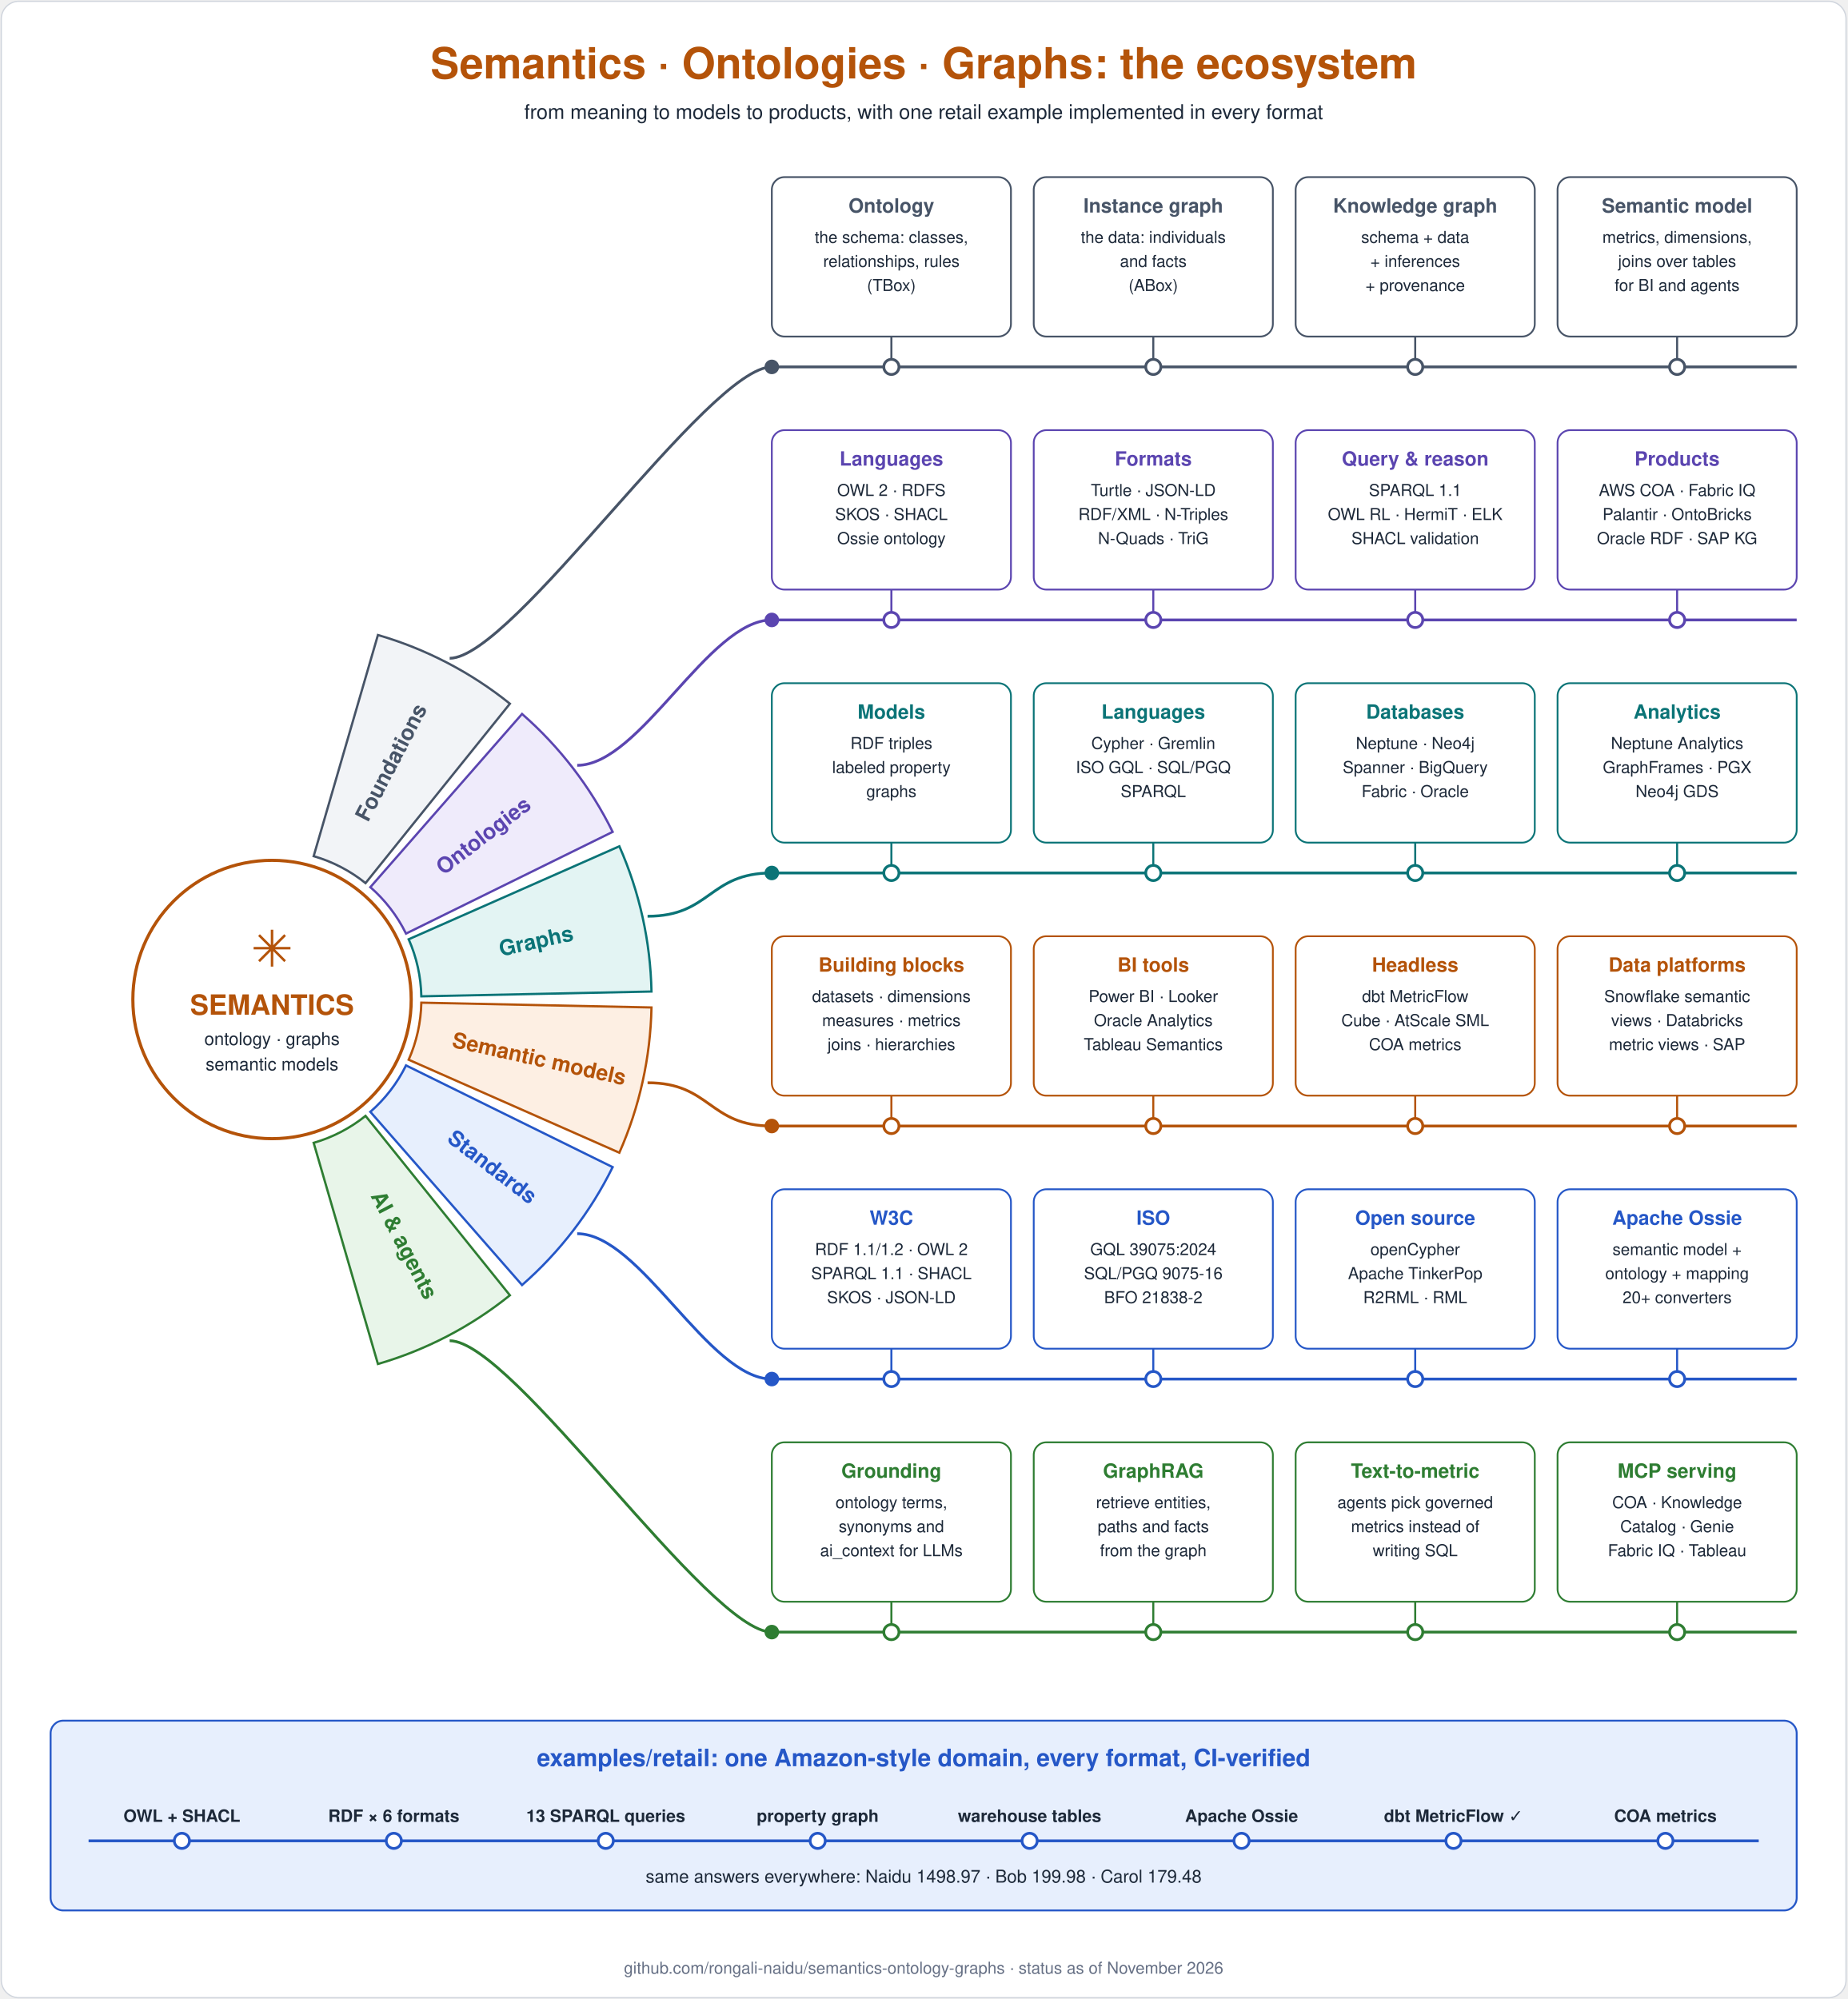
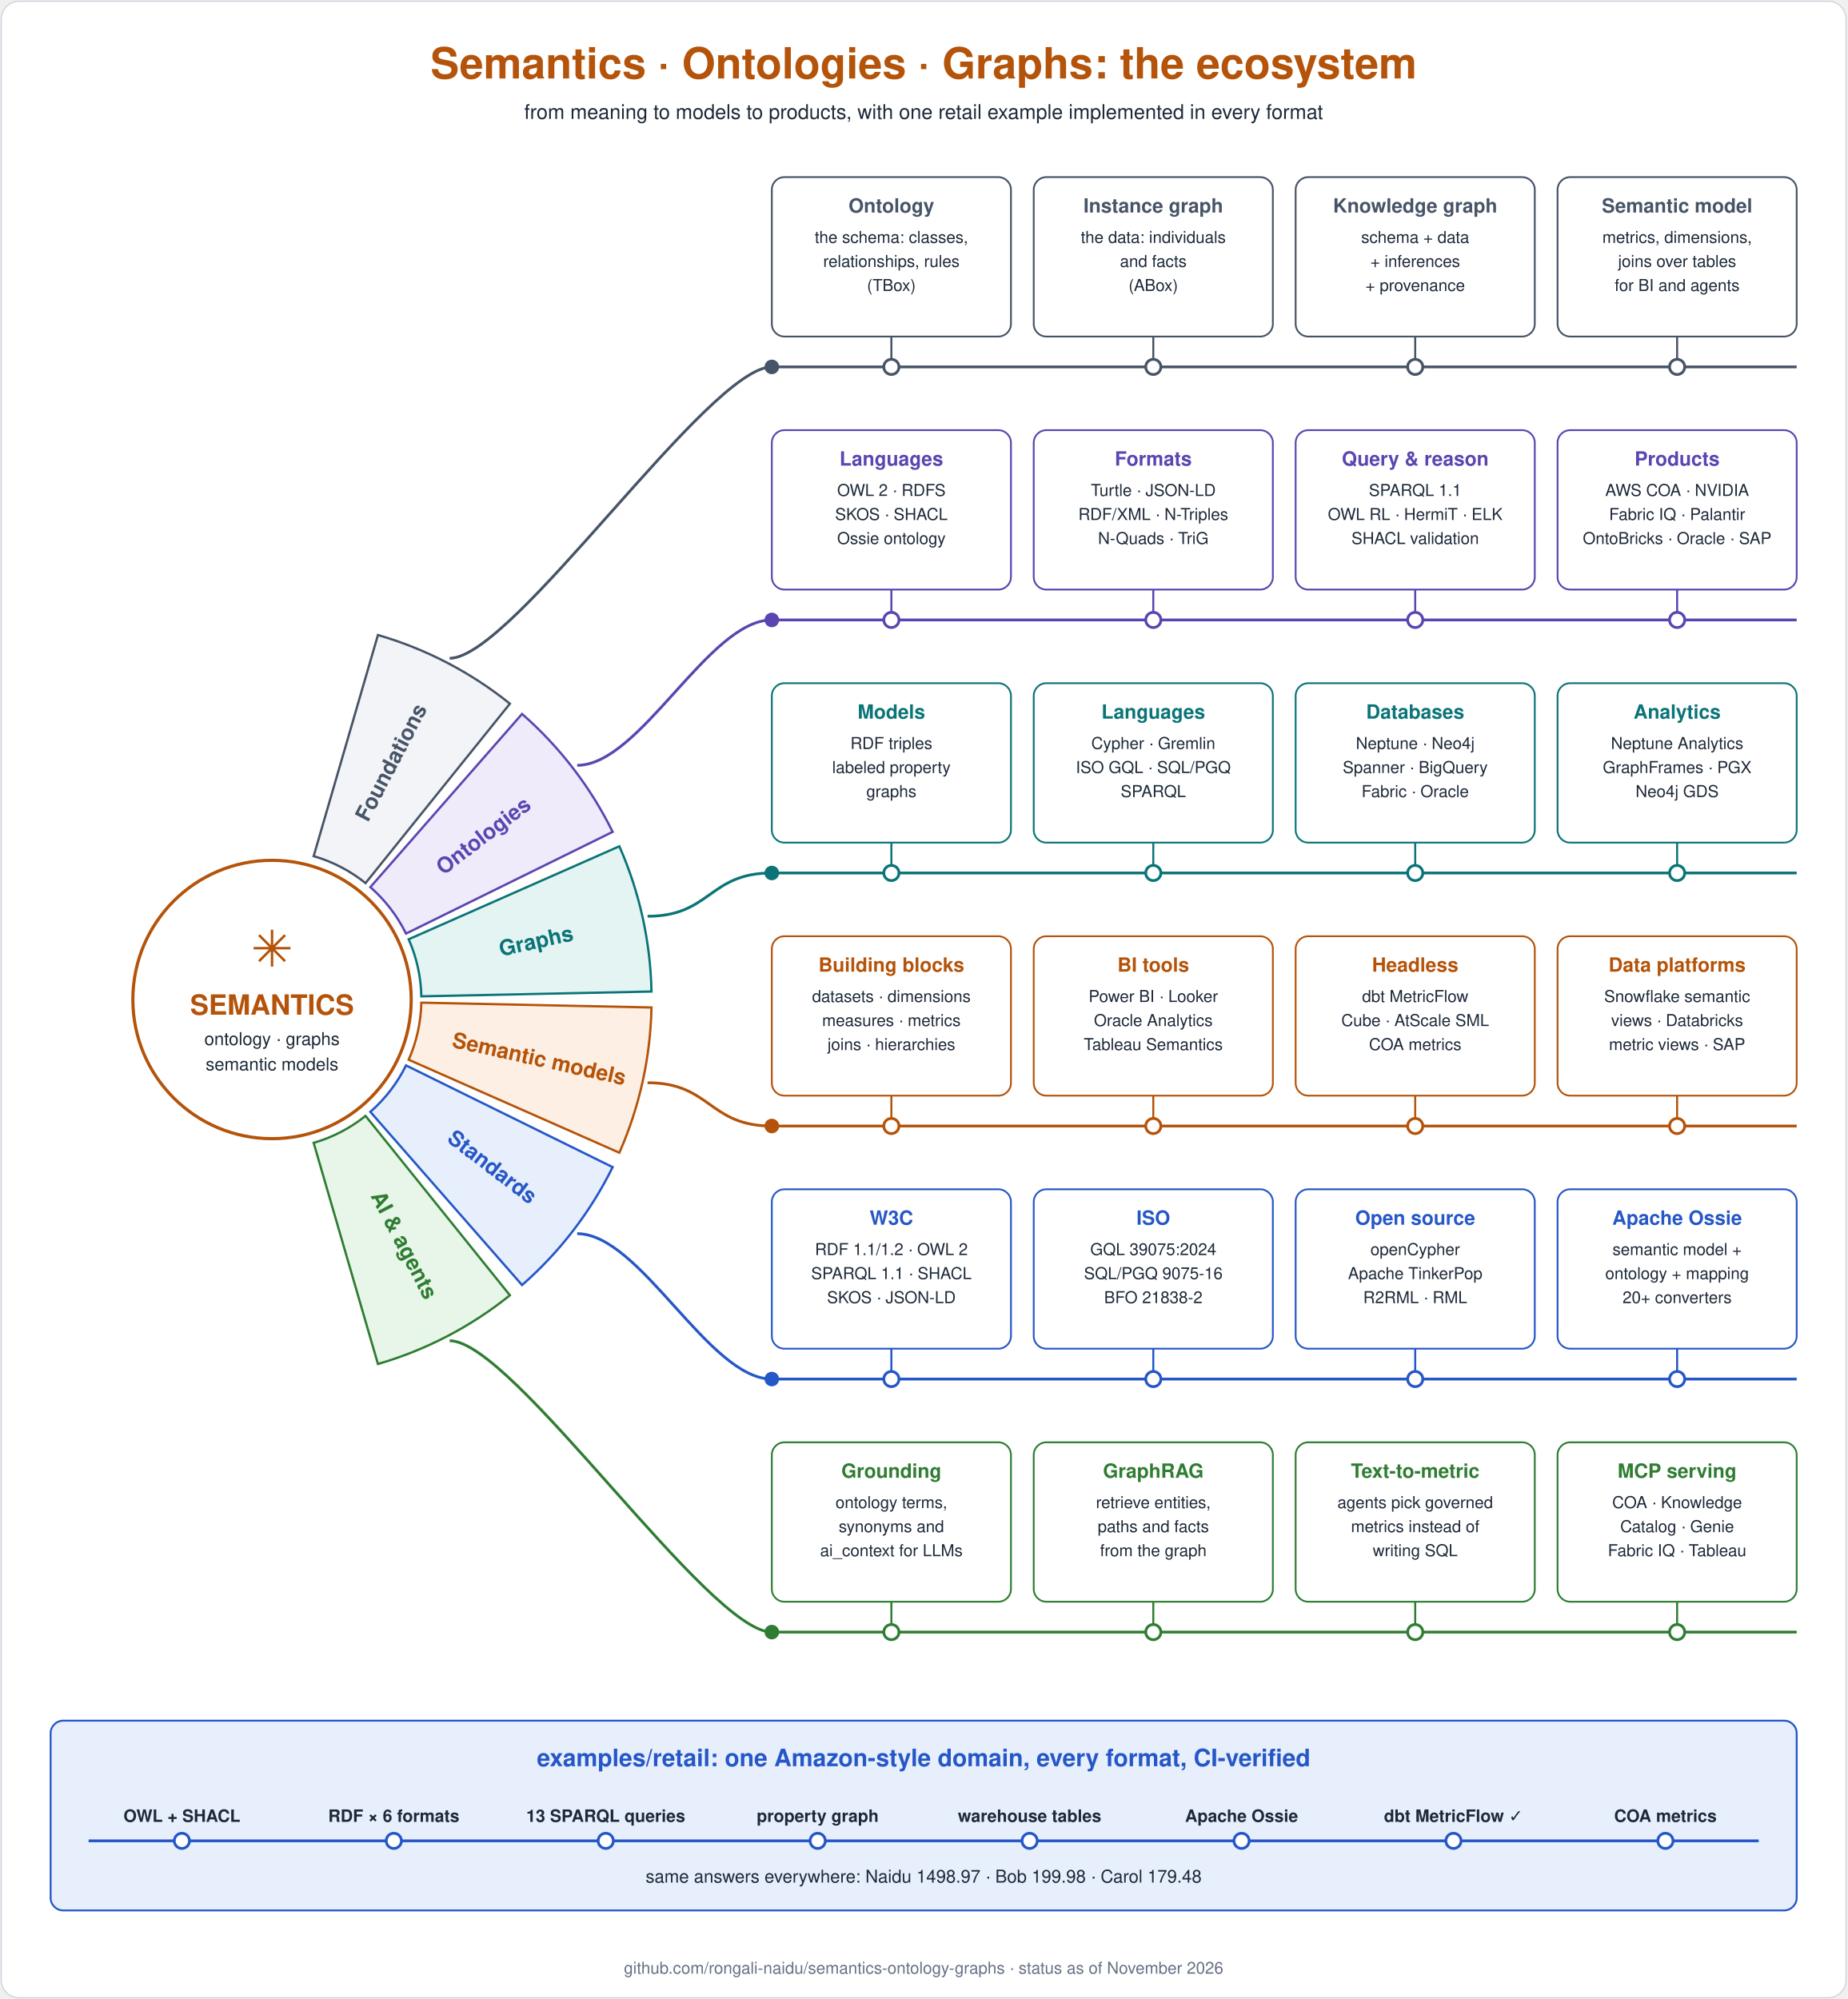
<svg xmlns="http://www.w3.org/2000/svg" width="1460" height="1580" viewBox="0 0 1460 1580" role="img" aria-label="The semantics, ontology and graphs ecosystem">
  <defs>
    <marker id="arrow" viewBox="0 0 10 10" refX="9" refY="5" markerWidth="7" markerHeight="7" orient="auto-start-reverse">
      <path d="M0,0 L10,5 L0,10 z" fill="#667085" />
    </marker>
    <marker id="arrow-start" viewBox="0 0 10 10" refX="1" refY="5" markerWidth="7" markerHeight="7" orient="auto">
      <path d="M10,0 L0,5 L10,10 z" fill="#667085" />
    </marker>
  </defs>
  <rect x="1" y="1" width="1458" height="1578" rx="14" fill="#ffffff" stroke="#D0D5DD" stroke-width="1" />
  <text x="730.0" y="62" font-family="Segoe UI, Helvetica, Arial, sans-serif" font-size="34" font-weight="700" text-anchor="middle" fill="#B45309">Semantics · Ontologies · Graphs: the ecosystem</text>
  <text x="730.0" y="94" font-family="Segoe UI, Helvetica, Arial, sans-serif" font-size="16" font-weight="normal" text-anchor="middle" fill="#1D2939">from meaning to models to products, with one retail example implemented in every format</text>
  <path d="M 247.9 676.7 L 298.7 501.9 A 300 300 0 0 1 403.0 556.2 L 288.9 698.0 A 118 118 0 0 0 247.9 676.7 Z" fill="#F2F4F7" stroke="#475467" stroke-width="1.8" />
  <text x="314.276" y="605.293" font-family="Segoe UI, Helvetica, Arial, sans-serif" font-size="17" font-weight="700" text-anchor="middle" fill="#475467" transform="rotate(-62.5 314.276 605.2927)">Foundations</text>
  <path d="M 355.4 520.3 C 405.4 520.3, 560 290, 610 290" fill="none" stroke="#475467" stroke-width="2.2" />
  <line x1="610" y1="290" x2="1420" y2="290" stroke="#475467" stroke-width="2.2" />
  <rect x="610.0" y="140" width="189.0" height="126" rx="10" fill="#ffffff" stroke="#475467" stroke-width="1.4" />
  <text x="704.5" y="168" font-family="Segoe UI, Helvetica, Arial, sans-serif" font-size="15.5" font-weight="700" text-anchor="middle" fill="#475467">Ontology</text>
  <text x="704.5" y="192" font-family="Segoe UI, Helvetica, Arial, sans-serif" font-size="13" font-weight="normal" text-anchor="middle" fill="#1D2939">the schema: classes,</text>
  <text x="704.5" y="211" font-family="Segoe UI, Helvetica, Arial, sans-serif" font-size="13" font-weight="normal" text-anchor="middle" fill="#1D2939">relationships, rules</text>
  <text x="704.5" y="230" font-family="Segoe UI, Helvetica, Arial, sans-serif" font-size="13" font-weight="normal" text-anchor="middle" fill="#1D2939">(TBox)</text>
  <line x1="704.5" y1="266" x2="704.5" y2="285" stroke="#475467" stroke-width="1.6" />
  <circle cx="704.5" cy="290" r="6" fill="#ffffff" stroke="#475467" stroke-width="2.2" />
  <rect x="817.0" y="140" width="189.0" height="126" rx="10" fill="#ffffff" stroke="#475467" stroke-width="1.4" />
  <text x="911.5" y="168" font-family="Segoe UI, Helvetica, Arial, sans-serif" font-size="15.5" font-weight="700" text-anchor="middle" fill="#475467">Instance graph</text>
  <text x="911.5" y="192" font-family="Segoe UI, Helvetica, Arial, sans-serif" font-size="13" font-weight="normal" text-anchor="middle" fill="#1D2939">the data: individuals</text>
  <text x="911.5" y="211" font-family="Segoe UI, Helvetica, Arial, sans-serif" font-size="13" font-weight="normal" text-anchor="middle" fill="#1D2939">and facts</text>
  <text x="911.5" y="230" font-family="Segoe UI, Helvetica, Arial, sans-serif" font-size="13" font-weight="normal" text-anchor="middle" fill="#1D2939">(ABox)</text>
  <line x1="911.5" y1="266" x2="911.5" y2="285" stroke="#475467" stroke-width="1.6" />
  <circle cx="911.5" cy="290" r="6" fill="#ffffff" stroke="#475467" stroke-width="2.2" />
  <rect x="1024.0" y="140" width="189.0" height="126" rx="10" fill="#ffffff" stroke="#475467" stroke-width="1.4" />
  <text x="1118.5" y="168" font-family="Segoe UI, Helvetica, Arial, sans-serif" font-size="15.5" font-weight="700" text-anchor="middle" fill="#475467">Knowledge graph</text>
  <text x="1118.5" y="192" font-family="Segoe UI, Helvetica, Arial, sans-serif" font-size="13" font-weight="normal" text-anchor="middle" fill="#1D2939">schema + data</text>
  <text x="1118.5" y="211" font-family="Segoe UI, Helvetica, Arial, sans-serif" font-size="13" font-weight="normal" text-anchor="middle" fill="#1D2939">+ inferences</text>
  <text x="1118.5" y="230" font-family="Segoe UI, Helvetica, Arial, sans-serif" font-size="13" font-weight="normal" text-anchor="middle" fill="#1D2939">+ provenance</text>
  <line x1="1118.5" y1="266" x2="1118.5" y2="285" stroke="#475467" stroke-width="1.6" />
  <circle cx="1118.5" cy="290" r="6" fill="#ffffff" stroke="#475467" stroke-width="2.2" />
  <rect x="1231.0" y="140" width="189.0" height="126" rx="10" fill="#ffffff" stroke="#475467" stroke-width="1.4" />
  <text x="1325.5" y="168" font-family="Segoe UI, Helvetica, Arial, sans-serif" font-size="15.5" font-weight="700" text-anchor="middle" fill="#475467">Semantic model</text>
  <text x="1325.5" y="192" font-family="Segoe UI, Helvetica, Arial, sans-serif" font-size="13" font-weight="normal" text-anchor="middle" fill="#1D2939">metrics, dimensions,</text>
  <text x="1325.5" y="211" font-family="Segoe UI, Helvetica, Arial, sans-serif" font-size="13" font-weight="normal" text-anchor="middle" fill="#1D2939">joins over tables</text>
  <text x="1325.5" y="230" font-family="Segoe UI, Helvetica, Arial, sans-serif" font-size="13" font-weight="normal" text-anchor="middle" fill="#1D2939">for BI and agents</text>
  <line x1="1325.5" y1="266" x2="1325.5" y2="285" stroke="#475467" stroke-width="1.6" />
  <circle cx="1325.5" cy="290" r="6" fill="#ffffff" stroke="#475467" stroke-width="2.2" />
  <circle cx="610" cy="290" r="5" fill="#475467" stroke="#475467" stroke-width="1.5" />
  <path d="M 292.7 701.2 L 412.6 564.3 A 300 300 0 0 1 484.2 657.5 L 320.9 737.9 A 118 118 0 0 0 292.7 701.2 Z" fill="#EFEBFB" stroke="#5B45B0" stroke-width="1.8" />
  <text x="385.571" y="665.116" font-family="Segoe UI, Helvetica, Arial, sans-serif" font-size="17" font-weight="700" text-anchor="middle" fill="#5B45B0" transform="rotate(-37.5 385.571 665.1163)">Ontologies</text>
  <path d="M 456.2 604.9 C 506.2 604.9, 560 490, 610 490" fill="none" stroke="#5B45B0" stroke-width="2.2" />
  <line x1="610" y1="490" x2="1420" y2="490" stroke="#5B45B0" stroke-width="2.2" />
  <rect x="610.0" y="340" width="189.0" height="126" rx="10" fill="#ffffff" stroke="#5B45B0" stroke-width="1.4" />
  <text x="704.5" y="368" font-family="Segoe UI, Helvetica, Arial, sans-serif" font-size="15.5" font-weight="700" text-anchor="middle" fill="#5B45B0">Languages</text>
  <text x="704.5" y="392" font-family="Segoe UI, Helvetica, Arial, sans-serif" font-size="13" font-weight="normal" text-anchor="middle" fill="#1D2939">OWL 2 · RDFS</text>
  <text x="704.5" y="411" font-family="Segoe UI, Helvetica, Arial, sans-serif" font-size="13" font-weight="normal" text-anchor="middle" fill="#1D2939">SKOS · SHACL</text>
  <text x="704.5" y="430" font-family="Segoe UI, Helvetica, Arial, sans-serif" font-size="13" font-weight="normal" text-anchor="middle" fill="#1D2939">Ossie ontology</text>
  <line x1="704.5" y1="466" x2="704.5" y2="485" stroke="#5B45B0" stroke-width="1.6" />
  <circle cx="704.5" cy="490" r="6" fill="#ffffff" stroke="#5B45B0" stroke-width="2.2" />
  <rect x="817.0" y="340" width="189.0" height="126" rx="10" fill="#ffffff" stroke="#5B45B0" stroke-width="1.4" />
  <text x="911.5" y="368" font-family="Segoe UI, Helvetica, Arial, sans-serif" font-size="15.5" font-weight="700" text-anchor="middle" fill="#5B45B0">Formats</text>
  <text x="911.5" y="392" font-family="Segoe UI, Helvetica, Arial, sans-serif" font-size="13" font-weight="normal" text-anchor="middle" fill="#1D2939">Turtle · JSON-LD</text>
  <text x="911.5" y="411" font-family="Segoe UI, Helvetica, Arial, sans-serif" font-size="13" font-weight="normal" text-anchor="middle" fill="#1D2939">RDF/XML · N-Triples</text>
  <text x="911.5" y="430" font-family="Segoe UI, Helvetica, Arial, sans-serif" font-size="13" font-weight="normal" text-anchor="middle" fill="#1D2939">N-Quads · TriG</text>
  <line x1="911.5" y1="466" x2="911.5" y2="485" stroke="#5B45B0" stroke-width="1.6" />
  <circle cx="911.5" cy="490" r="6" fill="#ffffff" stroke="#5B45B0" stroke-width="2.2" />
  <rect x="1024.0" y="340" width="189.0" height="126" rx="10" fill="#ffffff" stroke="#5B45B0" stroke-width="1.4" />
  <text x="1118.5" y="368" font-family="Segoe UI, Helvetica, Arial, sans-serif" font-size="15.5" font-weight="700" text-anchor="middle" fill="#5B45B0">Query &amp; reason</text>
  <text x="1118.5" y="392" font-family="Segoe UI, Helvetica, Arial, sans-serif" font-size="13" font-weight="normal" text-anchor="middle" fill="#1D2939">SPARQL 1.1</text>
  <text x="1118.5" y="411" font-family="Segoe UI, Helvetica, Arial, sans-serif" font-size="13" font-weight="normal" text-anchor="middle" fill="#1D2939">OWL RL · HermiT · ELK</text>
  <text x="1118.5" y="430" font-family="Segoe UI, Helvetica, Arial, sans-serif" font-size="13" font-weight="normal" text-anchor="middle" fill="#1D2939">SHACL validation</text>
  <line x1="1118.5" y1="466" x2="1118.5" y2="485" stroke="#5B45B0" stroke-width="1.6" />
  <circle cx="1118.5" cy="490" r="6" fill="#ffffff" stroke="#5B45B0" stroke-width="2.2" />
  <rect x="1231.0" y="340" width="189.0" height="126" rx="10" fill="#ffffff" stroke="#5B45B0" stroke-width="1.4" />
  <text x="1325.5" y="368" font-family="Segoe UI, Helvetica, Arial, sans-serif" font-size="15.5" font-weight="700" text-anchor="middle" fill="#5B45B0">Products</text>
-   <text x="1325.5" y="392" font-family="Segoe UI, Helvetica, Arial, sans-serif" font-size="13" font-weight="normal" text-anchor="middle" fill="#1D2939">AWS COA · Fabric IQ</text>
-   <text x="1325.5" y="411" font-family="Segoe UI, Helvetica, Arial, sans-serif" font-size="13" font-weight="normal" text-anchor="middle" fill="#1D2939">Palantir · OntoBricks</text>
-   <text x="1325.5" y="430" font-family="Segoe UI, Helvetica, Arial, sans-serif" font-size="13" font-weight="normal" text-anchor="middle" fill="#1D2939">Oracle RDF · SAP KG</text>
+   <text x="1325.5" y="392" font-family="Segoe UI, Helvetica, Arial, sans-serif" font-size="13" font-weight="normal" text-anchor="middle" fill="#1D2939">AWS COA · NVIDIA</text>
+   <text x="1325.5" y="411" font-family="Segoe UI, Helvetica, Arial, sans-serif" font-size="13" font-weight="normal" text-anchor="middle" fill="#1D2939">Fabric IQ · Palantir</text>
+   <text x="1325.5" y="430" font-family="Segoe UI, Helvetica, Arial, sans-serif" font-size="13" font-weight="normal" text-anchor="middle" fill="#1D2939">OntoBricks · Oracle · SAP</text>
  <line x1="1325.5" y1="466" x2="1325.5" y2="485" stroke="#5B45B0" stroke-width="1.6" />
  <circle cx="1325.5" cy="490" r="6" fill="#ffffff" stroke="#5B45B0" stroke-width="2.2" />
  <circle cx="610" cy="490" r="5" fill="#5B45B0" stroke="#5B45B0" stroke-width="1.5" />
  <path d="M 323.0 742.4 L 489.5 668.9 A 300 300 0 0 1 514.9 783.7 L 333.0 787.5 A 118 118 0 0 0 323.0 742.4 Z" fill="#E3F4F3" stroke="#0B7477" stroke-width="1.8" />
  <text x="424.904" y="749.465" font-family="Segoe UI, Helvetica, Arial, sans-serif" font-size="17" font-weight="700" text-anchor="middle" fill="#0B7477" transform="rotate(-12.5 424.9036 749.4655)">Graphs</text>
  <path d="M 511.8 724.2 C 561.8 724.2, 560 690, 610 690" fill="none" stroke="#0B7477" stroke-width="2.2" />
  <line x1="610" y1="690" x2="1420" y2="690" stroke="#0B7477" stroke-width="2.2" />
  <rect x="610.0" y="540" width="189.0" height="126" rx="10" fill="#ffffff" stroke="#0B7477" stroke-width="1.4" />
  <text x="704.5" y="568" font-family="Segoe UI, Helvetica, Arial, sans-serif" font-size="15.5" font-weight="700" text-anchor="middle" fill="#0B7477">Models</text>
  <text x="704.5" y="592" font-family="Segoe UI, Helvetica, Arial, sans-serif" font-size="13" font-weight="normal" text-anchor="middle" fill="#1D2939">RDF triples</text>
  <text x="704.5" y="611" font-family="Segoe UI, Helvetica, Arial, sans-serif" font-size="13" font-weight="normal" text-anchor="middle" fill="#1D2939">labeled property</text>
  <text x="704.5" y="630" font-family="Segoe UI, Helvetica, Arial, sans-serif" font-size="13" font-weight="normal" text-anchor="middle" fill="#1D2939">graphs</text>
  <line x1="704.5" y1="666" x2="704.5" y2="685" stroke="#0B7477" stroke-width="1.6" />
  <circle cx="704.5" cy="690" r="6" fill="#ffffff" stroke="#0B7477" stroke-width="2.2" />
  <rect x="817.0" y="540" width="189.0" height="126" rx="10" fill="#ffffff" stroke="#0B7477" stroke-width="1.4" />
  <text x="911.5" y="568" font-family="Segoe UI, Helvetica, Arial, sans-serif" font-size="15.5" font-weight="700" text-anchor="middle" fill="#0B7477">Languages</text>
  <text x="911.5" y="592" font-family="Segoe UI, Helvetica, Arial, sans-serif" font-size="13" font-weight="normal" text-anchor="middle" fill="#1D2939">Cypher · Gremlin</text>
  <text x="911.5" y="611" font-family="Segoe UI, Helvetica, Arial, sans-serif" font-size="13" font-weight="normal" text-anchor="middle" fill="#1D2939">ISO GQL · SQL/PGQ</text>
  <text x="911.5" y="630" font-family="Segoe UI, Helvetica, Arial, sans-serif" font-size="13" font-weight="normal" text-anchor="middle" fill="#1D2939">SPARQL</text>
  <line x1="911.5" y1="666" x2="911.5" y2="685" stroke="#0B7477" stroke-width="1.6" />
  <circle cx="911.5" cy="690" r="6" fill="#ffffff" stroke="#0B7477" stroke-width="2.2" />
  <rect x="1024.0" y="540" width="189.0" height="126" rx="10" fill="#ffffff" stroke="#0B7477" stroke-width="1.4" />
  <text x="1118.5" y="568" font-family="Segoe UI, Helvetica, Arial, sans-serif" font-size="15.5" font-weight="700" text-anchor="middle" fill="#0B7477">Databases</text>
  <text x="1118.5" y="592" font-family="Segoe UI, Helvetica, Arial, sans-serif" font-size="13" font-weight="normal" text-anchor="middle" fill="#1D2939">Neptune · Neo4j</text>
  <text x="1118.5" y="611" font-family="Segoe UI, Helvetica, Arial, sans-serif" font-size="13" font-weight="normal" text-anchor="middle" fill="#1D2939">Spanner · BigQuery</text>
  <text x="1118.5" y="630" font-family="Segoe UI, Helvetica, Arial, sans-serif" font-size="13" font-weight="normal" text-anchor="middle" fill="#1D2939">Fabric · Oracle</text>
  <line x1="1118.5" y1="666" x2="1118.5" y2="685" stroke="#0B7477" stroke-width="1.6" />
  <circle cx="1118.5" cy="690" r="6" fill="#ffffff" stroke="#0B7477" stroke-width="2.2" />
  <rect x="1231.0" y="540" width="189.0" height="126" rx="10" fill="#ffffff" stroke="#0B7477" stroke-width="1.4" />
  <text x="1325.5" y="568" font-family="Segoe UI, Helvetica, Arial, sans-serif" font-size="15.5" font-weight="700" text-anchor="middle" fill="#0B7477">Analytics</text>
  <text x="1325.5" y="592" font-family="Segoe UI, Helvetica, Arial, sans-serif" font-size="13" font-weight="normal" text-anchor="middle" fill="#1D2939">Neptune Analytics</text>
  <text x="1325.5" y="611" font-family="Segoe UI, Helvetica, Arial, sans-serif" font-size="13" font-weight="normal" text-anchor="middle" fill="#1D2939">GraphFrames · PGX</text>
  <text x="1325.5" y="630" font-family="Segoe UI, Helvetica, Arial, sans-serif" font-size="13" font-weight="normal" text-anchor="middle" fill="#1D2939">Neo4j GDS</text>
  <line x1="1325.5" y1="666" x2="1325.5" y2="685" stroke="#0B7477" stroke-width="1.6" />
  <circle cx="1325.5" cy="690" r="6" fill="#ffffff" stroke="#0B7477" stroke-width="2.2" />
  <circle cx="610" cy="690" r="5" fill="#0B7477" stroke="#0B7477" stroke-width="1.5" />
  <path d="M 333.0 792.5 L 514.9 796.3 A 300 300 0 0 1 489.5 911.1 L 323.0 837.6 A 118 118 0 0 0 333.0 792.5 Z" fill="#FDEFE3" stroke="#B45309" stroke-width="1.8" />
  <text x="424.904" y="842.535" font-family="Segoe UI, Helvetica, Arial, sans-serif" font-size="17" font-weight="700" text-anchor="middle" fill="#B45309" transform="rotate(12.5 424.9036 842.5345)">Semantic models</text>
  <path d="M 511.8 855.8 C 561.8 855.8, 560 890, 610 890" fill="none" stroke="#B45309" stroke-width="2.2" />
  <line x1="610" y1="890" x2="1420" y2="890" stroke="#B45309" stroke-width="2.2" />
  <rect x="610.0" y="740" width="189.0" height="126" rx="10" fill="#ffffff" stroke="#B45309" stroke-width="1.4" />
  <text x="704.5" y="768" font-family="Segoe UI, Helvetica, Arial, sans-serif" font-size="15.5" font-weight="700" text-anchor="middle" fill="#B45309">Building blocks</text>
  <text x="704.5" y="792" font-family="Segoe UI, Helvetica, Arial, sans-serif" font-size="13" font-weight="normal" text-anchor="middle" fill="#1D2939">datasets · dimensions</text>
  <text x="704.5" y="811" font-family="Segoe UI, Helvetica, Arial, sans-serif" font-size="13" font-weight="normal" text-anchor="middle" fill="#1D2939">measures · metrics</text>
  <text x="704.5" y="830" font-family="Segoe UI, Helvetica, Arial, sans-serif" font-size="13" font-weight="normal" text-anchor="middle" fill="#1D2939">joins · hierarchies</text>
  <line x1="704.5" y1="866" x2="704.5" y2="885" stroke="#B45309" stroke-width="1.6" />
  <circle cx="704.5" cy="890" r="6" fill="#ffffff" stroke="#B45309" stroke-width="2.2" />
  <rect x="817.0" y="740" width="189.0" height="126" rx="10" fill="#ffffff" stroke="#B45309" stroke-width="1.4" />
  <text x="911.5" y="768" font-family="Segoe UI, Helvetica, Arial, sans-serif" font-size="15.5" font-weight="700" text-anchor="middle" fill="#B45309">BI tools</text>
  <text x="911.5" y="792" font-family="Segoe UI, Helvetica, Arial, sans-serif" font-size="13" font-weight="normal" text-anchor="middle" fill="#1D2939">Power BI · Looker</text>
  <text x="911.5" y="811" font-family="Segoe UI, Helvetica, Arial, sans-serif" font-size="13" font-weight="normal" text-anchor="middle" fill="#1D2939">Oracle Analytics</text>
  <text x="911.5" y="830" font-family="Segoe UI, Helvetica, Arial, sans-serif" font-size="13" font-weight="normal" text-anchor="middle" fill="#1D2939">Tableau Semantics</text>
  <line x1="911.5" y1="866" x2="911.5" y2="885" stroke="#B45309" stroke-width="1.6" />
  <circle cx="911.5" cy="890" r="6" fill="#ffffff" stroke="#B45309" stroke-width="2.2" />
  <rect x="1024.0" y="740" width="189.0" height="126" rx="10" fill="#ffffff" stroke="#B45309" stroke-width="1.4" />
  <text x="1118.5" y="768" font-family="Segoe UI, Helvetica, Arial, sans-serif" font-size="15.5" font-weight="700" text-anchor="middle" fill="#B45309">Headless</text>
  <text x="1118.5" y="792" font-family="Segoe UI, Helvetica, Arial, sans-serif" font-size="13" font-weight="normal" text-anchor="middle" fill="#1D2939">dbt MetricFlow</text>
  <text x="1118.5" y="811" font-family="Segoe UI, Helvetica, Arial, sans-serif" font-size="13" font-weight="normal" text-anchor="middle" fill="#1D2939">Cube · AtScale SML</text>
  <text x="1118.5" y="830" font-family="Segoe UI, Helvetica, Arial, sans-serif" font-size="13" font-weight="normal" text-anchor="middle" fill="#1D2939">COA metrics</text>
  <line x1="1118.5" y1="866" x2="1118.5" y2="885" stroke="#B45309" stroke-width="1.6" />
  <circle cx="1118.5" cy="890" r="6" fill="#ffffff" stroke="#B45309" stroke-width="2.2" />
  <rect x="1231.0" y="740" width="189.0" height="126" rx="10" fill="#ffffff" stroke="#B45309" stroke-width="1.4" />
  <text x="1325.5" y="768" font-family="Segoe UI, Helvetica, Arial, sans-serif" font-size="15.5" font-weight="700" text-anchor="middle" fill="#B45309">Data platforms</text>
  <text x="1325.5" y="792" font-family="Segoe UI, Helvetica, Arial, sans-serif" font-size="13" font-weight="normal" text-anchor="middle" fill="#1D2939">Snowflake semantic</text>
  <text x="1325.5" y="811" font-family="Segoe UI, Helvetica, Arial, sans-serif" font-size="13" font-weight="normal" text-anchor="middle" fill="#1D2939">views · Databricks</text>
  <text x="1325.5" y="830" font-family="Segoe UI, Helvetica, Arial, sans-serif" font-size="13" font-weight="normal" text-anchor="middle" fill="#1D2939">metric views · SAP</text>
  <line x1="1325.5" y1="866" x2="1325.5" y2="885" stroke="#B45309" stroke-width="1.6" />
  <circle cx="1325.5" cy="890" r="6" fill="#ffffff" stroke="#B45309" stroke-width="2.2" />
  <circle cx="610" cy="890" r="5" fill="#B45309" stroke="#B45309" stroke-width="1.5" />
  <path d="M 320.9 842.1 L 484.2 922.5 A 300 300 0 0 1 412.6 1015.7 L 292.7 878.8 A 118 118 0 0 0 320.9 842.1 Z" fill="#E7EFFD" stroke="#2557C7" stroke-width="1.8" />
  <text x="385.571" y="926.884" font-family="Segoe UI, Helvetica, Arial, sans-serif" font-size="17" font-weight="700" text-anchor="middle" fill="#2557C7" transform="rotate(37.5 385.571 926.8837)">Standards</text>
  <path d="M 456.2 975.1 C 506.2 975.1, 560 1090, 610 1090" fill="none" stroke="#2557C7" stroke-width="2.2" />
  <line x1="610" y1="1090" x2="1420" y2="1090" stroke="#2557C7" stroke-width="2.2" />
  <rect x="610.0" y="940" width="189.0" height="126" rx="10" fill="#ffffff" stroke="#2557C7" stroke-width="1.4" />
  <text x="704.5" y="968" font-family="Segoe UI, Helvetica, Arial, sans-serif" font-size="15.5" font-weight="700" text-anchor="middle" fill="#2557C7">W3C</text>
  <text x="704.5" y="992" font-family="Segoe UI, Helvetica, Arial, sans-serif" font-size="13" font-weight="normal" text-anchor="middle" fill="#1D2939">RDF 1.1/1.2 · OWL 2</text>
  <text x="704.5" y="1011" font-family="Segoe UI, Helvetica, Arial, sans-serif" font-size="13" font-weight="normal" text-anchor="middle" fill="#1D2939">SPARQL 1.1 · SHACL</text>
  <text x="704.5" y="1030" font-family="Segoe UI, Helvetica, Arial, sans-serif" font-size="13" font-weight="normal" text-anchor="middle" fill="#1D2939">SKOS · JSON-LD</text>
  <line x1="704.5" y1="1066" x2="704.5" y2="1085" stroke="#2557C7" stroke-width="1.6" />
  <circle cx="704.5" cy="1090" r="6" fill="#ffffff" stroke="#2557C7" stroke-width="2.2" />
  <rect x="817.0" y="940" width="189.0" height="126" rx="10" fill="#ffffff" stroke="#2557C7" stroke-width="1.4" />
  <text x="911.5" y="968" font-family="Segoe UI, Helvetica, Arial, sans-serif" font-size="15.5" font-weight="700" text-anchor="middle" fill="#2557C7">ISO</text>
  <text x="911.5" y="992" font-family="Segoe UI, Helvetica, Arial, sans-serif" font-size="13" font-weight="normal" text-anchor="middle" fill="#1D2939">GQL 39075:2024</text>
  <text x="911.5" y="1011" font-family="Segoe UI, Helvetica, Arial, sans-serif" font-size="13" font-weight="normal" text-anchor="middle" fill="#1D2939">SQL/PGQ 9075-16</text>
  <text x="911.5" y="1030" font-family="Segoe UI, Helvetica, Arial, sans-serif" font-size="13" font-weight="normal" text-anchor="middle" fill="#1D2939">BFO 21838-2</text>
  <line x1="911.5" y1="1066" x2="911.5" y2="1085" stroke="#2557C7" stroke-width="1.6" />
  <circle cx="911.5" cy="1090" r="6" fill="#ffffff" stroke="#2557C7" stroke-width="2.2" />
  <rect x="1024.0" y="940" width="189.0" height="126" rx="10" fill="#ffffff" stroke="#2557C7" stroke-width="1.4" />
  <text x="1118.5" y="968" font-family="Segoe UI, Helvetica, Arial, sans-serif" font-size="15.5" font-weight="700" text-anchor="middle" fill="#2557C7">Open source</text>
  <text x="1118.5" y="992" font-family="Segoe UI, Helvetica, Arial, sans-serif" font-size="13" font-weight="normal" text-anchor="middle" fill="#1D2939">openCypher</text>
  <text x="1118.5" y="1011" font-family="Segoe UI, Helvetica, Arial, sans-serif" font-size="13" font-weight="normal" text-anchor="middle" fill="#1D2939">Apache TinkerPop</text>
  <text x="1118.5" y="1030" font-family="Segoe UI, Helvetica, Arial, sans-serif" font-size="13" font-weight="normal" text-anchor="middle" fill="#1D2939">R2RML · RML</text>
  <line x1="1118.5" y1="1066" x2="1118.5" y2="1085" stroke="#2557C7" stroke-width="1.6" />
  <circle cx="1118.5" cy="1090" r="6" fill="#ffffff" stroke="#2557C7" stroke-width="2.2" />
  <rect x="1231.0" y="940" width="189.0" height="126" rx="10" fill="#ffffff" stroke="#2557C7" stroke-width="1.4" />
  <text x="1325.5" y="968" font-family="Segoe UI, Helvetica, Arial, sans-serif" font-size="15.5" font-weight="700" text-anchor="middle" fill="#2557C7">Apache Ossie</text>
  <text x="1325.5" y="992" font-family="Segoe UI, Helvetica, Arial, sans-serif" font-size="13" font-weight="normal" text-anchor="middle" fill="#1D2939">semantic model +</text>
  <text x="1325.5" y="1011" font-family="Segoe UI, Helvetica, Arial, sans-serif" font-size="13" font-weight="normal" text-anchor="middle" fill="#1D2939">ontology + mapping</text>
  <text x="1325.5" y="1030" font-family="Segoe UI, Helvetica, Arial, sans-serif" font-size="13" font-weight="normal" text-anchor="middle" fill="#1D2939">20+ converters</text>
  <line x1="1325.5" y1="1066" x2="1325.5" y2="1085" stroke="#2557C7" stroke-width="1.6" />
  <circle cx="1325.5" cy="1090" r="6" fill="#ffffff" stroke="#2557C7" stroke-width="2.2" />
  <circle cx="610" cy="1090" r="5" fill="#2557C7" stroke="#2557C7" stroke-width="1.5" />
  <path d="M 288.9 882.0 L 403.0 1023.8 A 300 300 0 0 1 298.7 1078.1 L 247.9 903.3 A 118 118 0 0 0 288.9 882.0 Z" fill="#E8F5E9" stroke="#2E7D32" stroke-width="1.8" />
  <text x="314.276" y="986.707" font-family="Segoe UI, Helvetica, Arial, sans-serif" font-size="17" font-weight="700" text-anchor="middle" fill="#2E7D32" transform="rotate(62.5 314.276 986.7073)">AI &amp; agents</text>
  <path d="M 355.4 1059.7 C 405.4 1059.7, 560 1290, 610 1290" fill="none" stroke="#2E7D32" stroke-width="2.2" />
  <line x1="610" y1="1290" x2="1420" y2="1290" stroke="#2E7D32" stroke-width="2.2" />
  <rect x="610.0" y="1140" width="189.0" height="126" rx="10" fill="#ffffff" stroke="#2E7D32" stroke-width="1.4" />
  <text x="704.5" y="1168" font-family="Segoe UI, Helvetica, Arial, sans-serif" font-size="15.5" font-weight="700" text-anchor="middle" fill="#2E7D32">Grounding</text>
  <text x="704.5" y="1192" font-family="Segoe UI, Helvetica, Arial, sans-serif" font-size="13" font-weight="normal" text-anchor="middle" fill="#1D2939">ontology terms,</text>
  <text x="704.5" y="1211" font-family="Segoe UI, Helvetica, Arial, sans-serif" font-size="13" font-weight="normal" text-anchor="middle" fill="#1D2939">synonyms and</text>
  <text x="704.5" y="1230" font-family="Segoe UI, Helvetica, Arial, sans-serif" font-size="13" font-weight="normal" text-anchor="middle" fill="#1D2939">ai_context for LLMs</text>
  <line x1="704.5" y1="1266" x2="704.5" y2="1285" stroke="#2E7D32" stroke-width="1.6" />
  <circle cx="704.5" cy="1290" r="6" fill="#ffffff" stroke="#2E7D32" stroke-width="2.2" />
  <rect x="817.0" y="1140" width="189.0" height="126" rx="10" fill="#ffffff" stroke="#2E7D32" stroke-width="1.4" />
  <text x="911.5" y="1168" font-family="Segoe UI, Helvetica, Arial, sans-serif" font-size="15.5" font-weight="700" text-anchor="middle" fill="#2E7D32">GraphRAG</text>
  <text x="911.5" y="1192" font-family="Segoe UI, Helvetica, Arial, sans-serif" font-size="13" font-weight="normal" text-anchor="middle" fill="#1D2939">retrieve entities,</text>
  <text x="911.5" y="1211" font-family="Segoe UI, Helvetica, Arial, sans-serif" font-size="13" font-weight="normal" text-anchor="middle" fill="#1D2939">paths and facts</text>
  <text x="911.5" y="1230" font-family="Segoe UI, Helvetica, Arial, sans-serif" font-size="13" font-weight="normal" text-anchor="middle" fill="#1D2939">from the graph</text>
  <line x1="911.5" y1="1266" x2="911.5" y2="1285" stroke="#2E7D32" stroke-width="1.6" />
  <circle cx="911.5" cy="1290" r="6" fill="#ffffff" stroke="#2E7D32" stroke-width="2.2" />
  <rect x="1024.0" y="1140" width="189.0" height="126" rx="10" fill="#ffffff" stroke="#2E7D32" stroke-width="1.4" />
  <text x="1118.5" y="1168" font-family="Segoe UI, Helvetica, Arial, sans-serif" font-size="15.5" font-weight="700" text-anchor="middle" fill="#2E7D32">Text-to-metric</text>
  <text x="1118.5" y="1192" font-family="Segoe UI, Helvetica, Arial, sans-serif" font-size="13" font-weight="normal" text-anchor="middle" fill="#1D2939">agents pick governed</text>
  <text x="1118.5" y="1211" font-family="Segoe UI, Helvetica, Arial, sans-serif" font-size="13" font-weight="normal" text-anchor="middle" fill="#1D2939">metrics instead of</text>
  <text x="1118.5" y="1230" font-family="Segoe UI, Helvetica, Arial, sans-serif" font-size="13" font-weight="normal" text-anchor="middle" fill="#1D2939">writing SQL</text>
  <line x1="1118.5" y1="1266" x2="1118.5" y2="1285" stroke="#2E7D32" stroke-width="1.6" />
  <circle cx="1118.5" cy="1290" r="6" fill="#ffffff" stroke="#2E7D32" stroke-width="2.2" />
  <rect x="1231.0" y="1140" width="189.0" height="126" rx="10" fill="#ffffff" stroke="#2E7D32" stroke-width="1.4" />
  <text x="1325.5" y="1168" font-family="Segoe UI, Helvetica, Arial, sans-serif" font-size="15.5" font-weight="700" text-anchor="middle" fill="#2E7D32">MCP serving</text>
  <text x="1325.5" y="1192" font-family="Segoe UI, Helvetica, Arial, sans-serif" font-size="13" font-weight="normal" text-anchor="middle" fill="#1D2939">COA · Knowledge</text>
  <text x="1325.5" y="1211" font-family="Segoe UI, Helvetica, Arial, sans-serif" font-size="13" font-weight="normal" text-anchor="middle" fill="#1D2939">Catalog · Genie</text>
  <text x="1325.5" y="1230" font-family="Segoe UI, Helvetica, Arial, sans-serif" font-size="13" font-weight="normal" text-anchor="middle" fill="#1D2939">Fabric IQ · Tableau</text>
  <line x1="1325.5" y1="1266" x2="1325.5" y2="1285" stroke="#2E7D32" stroke-width="1.6" />
  <circle cx="1325.5" cy="1290" r="6" fill="#ffffff" stroke="#2E7D32" stroke-width="2.2" />
  <circle cx="610" cy="1290" r="5" fill="#2E7D32" stroke="#2E7D32" stroke-width="1.5" />
  <circle cx="215" cy="790" r="110" fill="#ffffff" stroke="#B45309" stroke-width="2.5" />
  <text x="215" y="764" font-family="Segoe UI, Helvetica, Arial, sans-serif" font-size="40" font-weight="normal" text-anchor="middle" fill="#B45309">✳</text>
  <text x="215" y="802" font-family="Segoe UI, Helvetica, Arial, sans-serif" font-size="22" font-weight="700" text-anchor="middle" fill="#B45309">SEMANTICS</text>
  <text x="215" y="826" font-family="Segoe UI, Helvetica, Arial, sans-serif" font-size="14" font-weight="normal" text-anchor="middle" fill="#1D2939">ontology · graphs</text>
  <text x="215" y="846" font-family="Segoe UI, Helvetica, Arial, sans-serif" font-size="14" font-weight="normal" text-anchor="middle" fill="#1D2939">semantic models</text>
  <rect x="40" y="1360" width="1380" height="150" rx="10" fill="#E7EFFD" stroke="#2557C7" stroke-width="1.5" />
  <text x="730.0" y="1396" font-family="Segoe UI, Helvetica, Arial, sans-serif" font-size="19" font-weight="700" text-anchor="middle" fill="#2557C7">examples/retail: one Amazon-style domain, every format, CI-verified</text>
  <line x1="70" y1="1455" x2="1390" y2="1455" stroke="#2557C7" stroke-width="2.2" />
  <circle cx="143.75" cy="1455" r="6" fill="#ffffff" stroke="#2557C7" stroke-width="2.2" />
  <text x="143.75" y="1440" font-family="Segoe UI, Helvetica, Arial, sans-serif" font-size="13.5" font-weight="600" text-anchor="middle" fill="#1D2939">OWL + SHACL</text>
  <circle cx="311.25" cy="1455" r="6" fill="#ffffff" stroke="#2557C7" stroke-width="2.2" />
  <text x="311.25" y="1440" font-family="Segoe UI, Helvetica, Arial, sans-serif" font-size="13.5" font-weight="600" text-anchor="middle" fill="#1D2939">RDF × 6 formats</text>
  <circle cx="478.75" cy="1455" r="6" fill="#ffffff" stroke="#2557C7" stroke-width="2.2" />
  <text x="478.75" y="1440" font-family="Segoe UI, Helvetica, Arial, sans-serif" font-size="13.5" font-weight="600" text-anchor="middle" fill="#1D2939">13 SPARQL queries</text>
  <circle cx="646.25" cy="1455" r="6" fill="#ffffff" stroke="#2557C7" stroke-width="2.2" />
  <text x="646.25" y="1440" font-family="Segoe UI, Helvetica, Arial, sans-serif" font-size="13.5" font-weight="600" text-anchor="middle" fill="#1D2939">property graph</text>
  <circle cx="813.75" cy="1455" r="6" fill="#ffffff" stroke="#2557C7" stroke-width="2.2" />
  <text x="813.75" y="1440" font-family="Segoe UI, Helvetica, Arial, sans-serif" font-size="13.5" font-weight="600" text-anchor="middle" fill="#1D2939">warehouse tables</text>
  <circle cx="981.25" cy="1455" r="6" fill="#ffffff" stroke="#2557C7" stroke-width="2.2" />
  <text x="981.25" y="1440" font-family="Segoe UI, Helvetica, Arial, sans-serif" font-size="13.5" font-weight="600" text-anchor="middle" fill="#1D2939">Apache Ossie</text>
  <circle cx="1148.75" cy="1455" r="6" fill="#ffffff" stroke="#2557C7" stroke-width="2.2" />
  <text x="1148.75" y="1440" font-family="Segoe UI, Helvetica, Arial, sans-serif" font-size="13.5" font-weight="600" text-anchor="middle" fill="#1D2939">dbt MetricFlow ✓</text>
  <circle cx="1316.25" cy="1455" r="6" fill="#ffffff" stroke="#2557C7" stroke-width="2.2" />
  <text x="1316.25" y="1440" font-family="Segoe UI, Helvetica, Arial, sans-serif" font-size="13.5" font-weight="600" text-anchor="middle" fill="#1D2939">COA metrics</text>
  <text x="730.0" y="1488" font-family="Segoe UI, Helvetica, Arial, sans-serif" font-size="14" font-weight="normal" text-anchor="middle" fill="#1D2939">same answers everywhere: Naidu 1498.97 · Bob 199.98 · Carol 179.48</text>
  <text x="730.0" y="1560" font-family="Segoe UI, Helvetica, Arial, sans-serif" font-size="13" font-weight="normal" text-anchor="middle" fill="#667085">github.com/rongali-naidu/semantics-ontology-graphs · status as of November 2026</text>
</svg>
